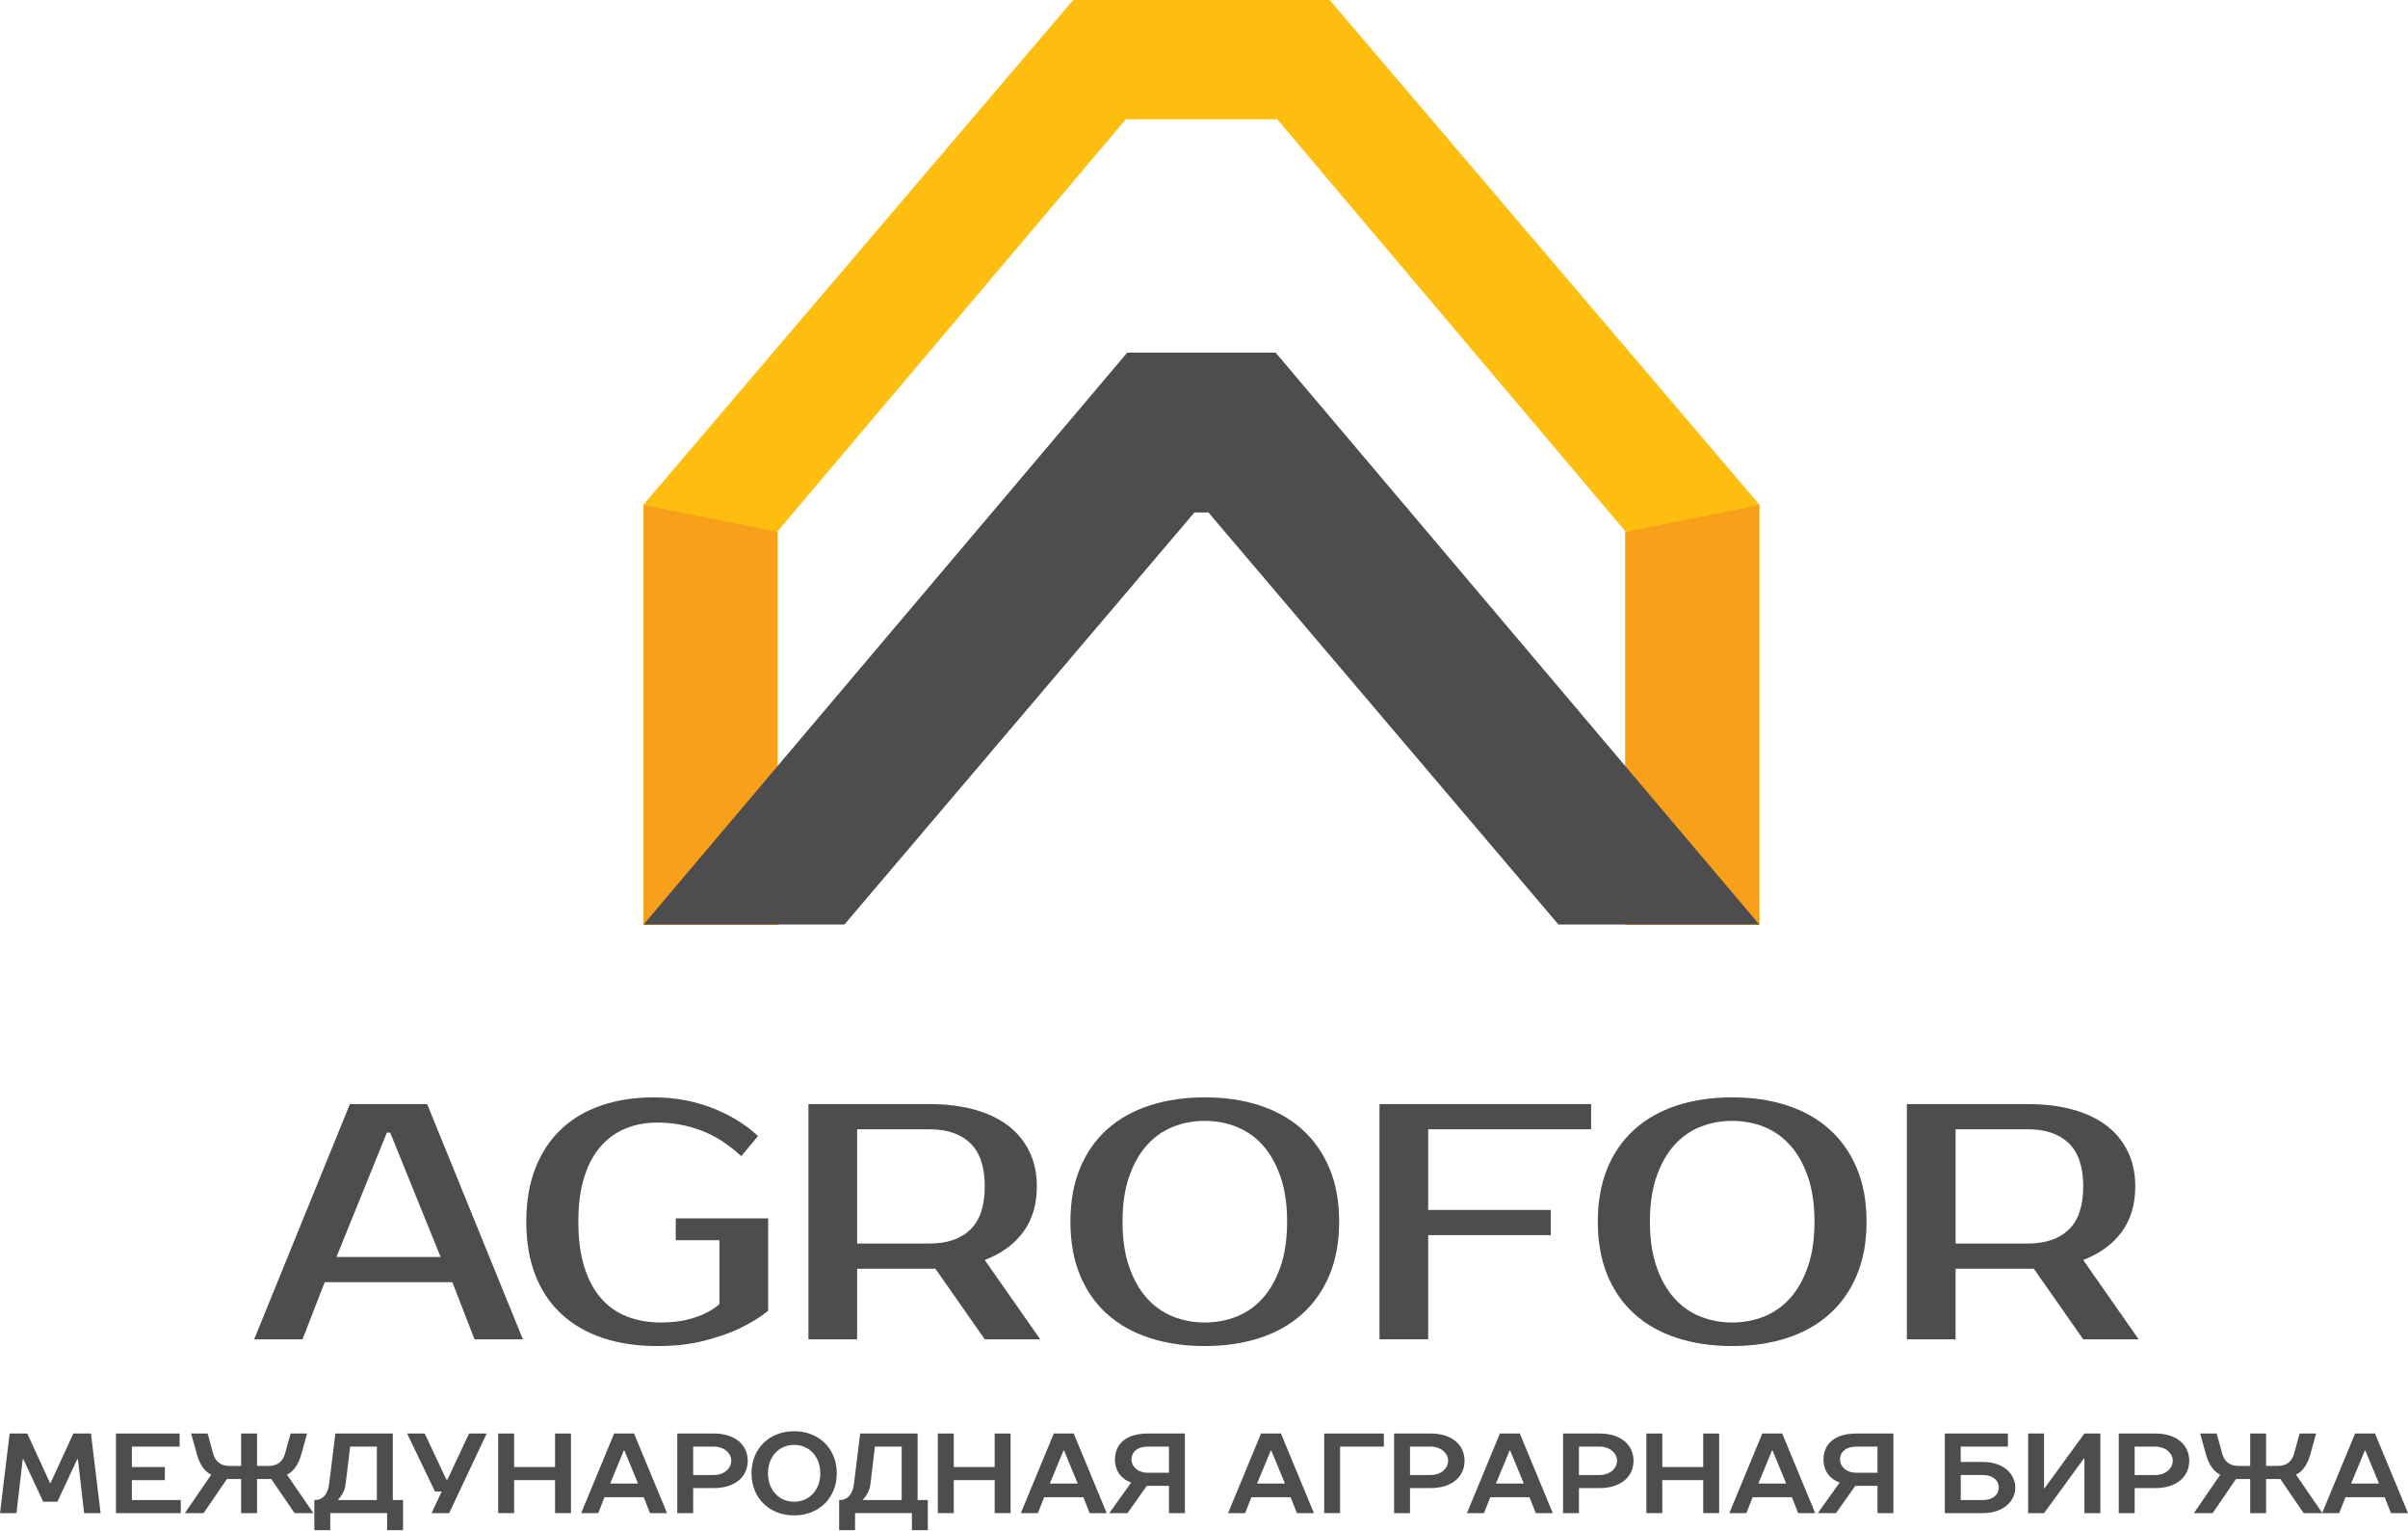
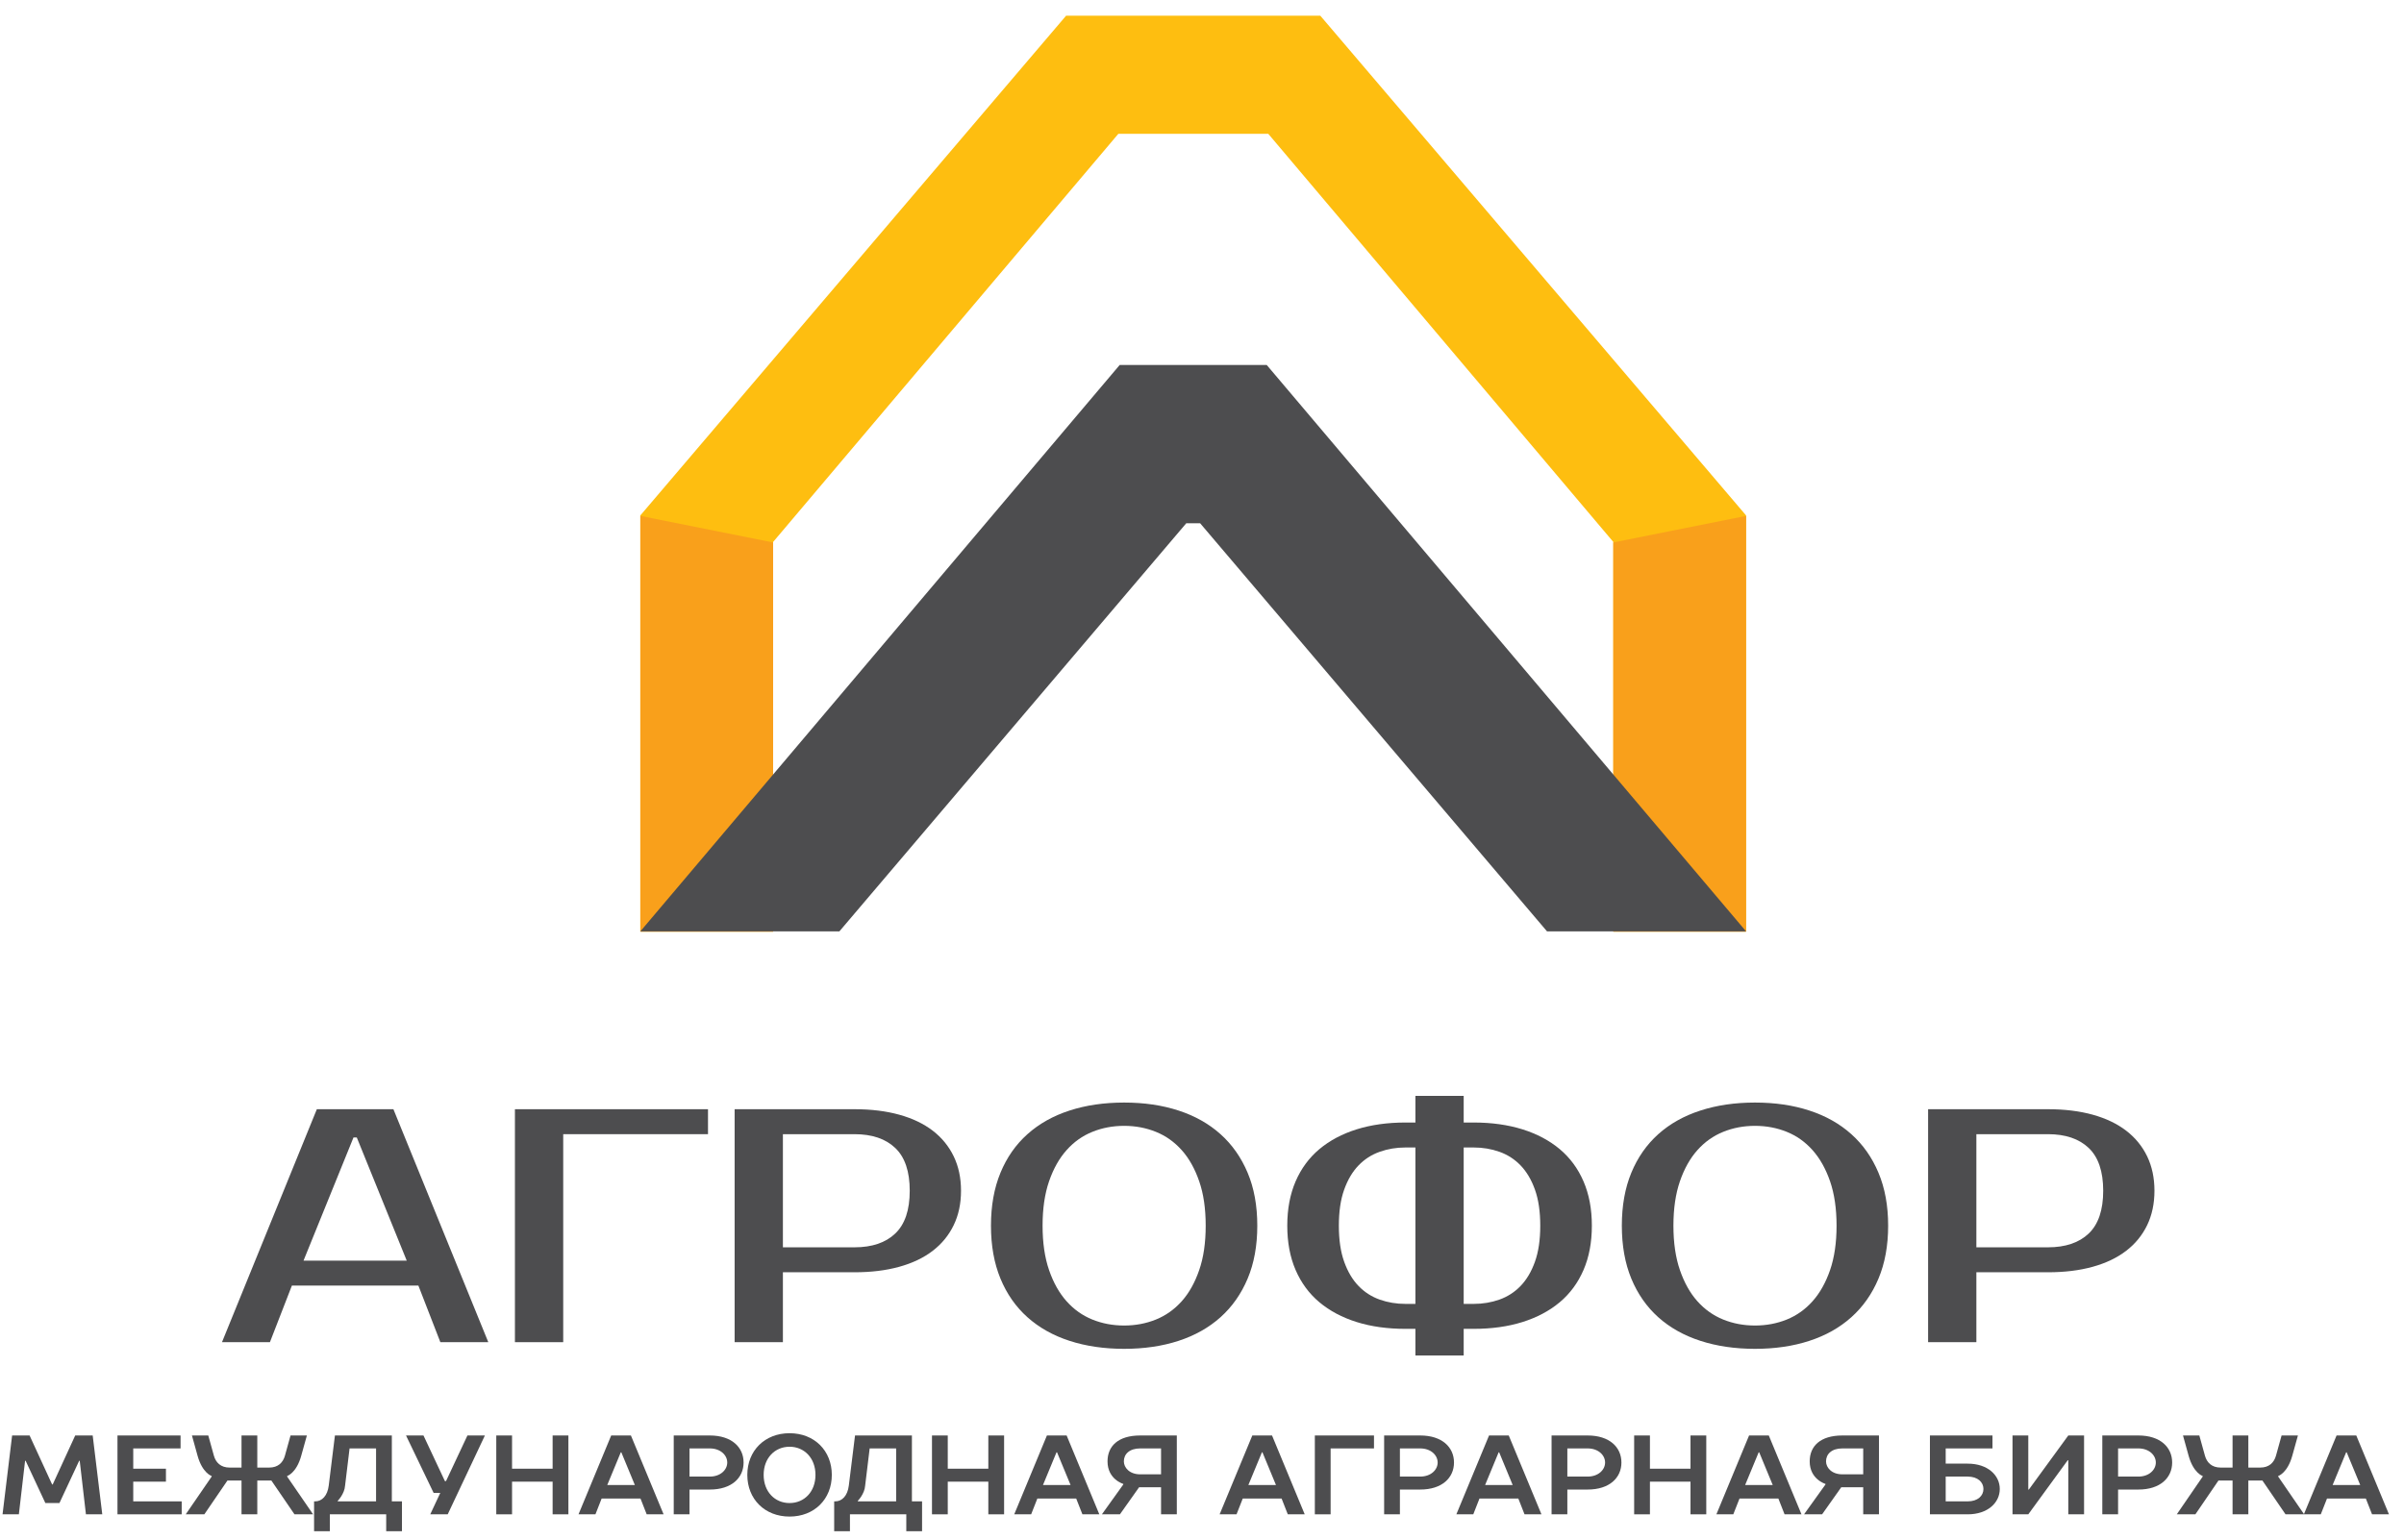
- <svg xmlns="http://www.w3.org/2000/svg" version="1.1" id="Слой_1" x="0px" y="0px" viewBox="0 0 151.881 96.483" enable-background="new 0 0 151.881 96.483" xml:space="preserve">
-   <g>
-     <g>
-       <path fill="#4D4D4F" d="M26.942,69.617l6.039,14.831h-3.052L28.531,80.846h-8.051    l-1.398,3.602H16.031l6.038-14.831H26.942z M21.222,79.257h6.568l-3.178-7.839    h-0.212L21.222,79.257z" />
-       <path fill="#4D4D4F" d="M41.244,69.193c1.285,0,2.5,0.219,3.645,0.657    c1.144,0.438,2.118,1.031,2.924,1.78l-1.06,1.271    c-0.805-0.749-1.649-1.289-2.532-1.621c-0.883-0.332-1.804-0.498-2.765-0.498    c-0.721,0-1.385,0.124-1.991,0.371c-0.607,0.247-1.134,0.625-1.579,1.133    c-0.444,0.509-0.791,1.155-1.038,1.939c-0.247,0.784-0.37,1.72-0.37,2.807    c0,1.116,0.127,2.073,0.381,2.871s0.607,1.455,1.06,1.97    s0.999,0.897,1.642,1.144c0.643,0.248,1.346,0.371,2.108,0.371    c0.636,0,1.183-0.056,1.643-0.169c0.458-0.113,0.844-0.247,1.154-0.402    c0.367-0.169,0.671-0.367,0.911-0.593v-4.025h-2.755v-1.377h5.827v5.827    c-0.523,0.424-1.131,0.798-1.822,1.123c-0.594,0.283-1.324,0.537-2.193,0.763    c-0.868,0.226-1.86,0.339-2.977,0.339c-1.271,0-2.415-0.169-3.433-0.509    c-1.017-0.339-1.886-0.84-2.605-1.504c-0.721-0.664-1.271-1.483-1.652-2.458    c-0.382-0.975-0.572-2.098-0.572-3.369c0-1.271,0.19-2.394,0.572-3.369    c0.381-0.975,0.921-1.794,1.62-2.458c0.699-0.664,1.547-1.165,2.543-1.504    C38.924,69.363,40.029,69.193,41.244,69.193z" />
-       <path fill="#4D4D4F" d="M58.617,69.617c1.06,0,2.01,0.117,2.85,0.35    c0.841,0.233,1.55,0.572,2.13,1.017c0.579,0.445,1.023,0.989,1.335,1.631    c0.31,0.643,0.466,1.374,0.466,2.193c0,1.13-0.283,2.083-0.848,2.86    c-0.565,0.777-1.377,1.37-2.437,1.78l3.496,5h-3.496l-3.114-4.449h-0.382H54.062    v4.449h-3.072V69.617H58.617z M54.062,71.206v7.204h4.555    c1.116,0,1.978-0.293,2.585-0.879s0.911-1.494,0.911-2.723    s-0.304-2.136-0.911-2.723c-0.607-0.586-1.469-0.879-2.585-0.879H54.062z" />
-       <path fill="#4D4D4F" d="M75.991,69.193c1.271,0,2.426,0.169,3.464,0.509    c1.038,0.339,1.929,0.84,2.67,1.504c0.741,0.664,1.317,1.483,1.727,2.458    c0.41,0.975,0.614,2.097,0.614,3.369c0,1.271-0.204,2.394-0.614,3.369    c-0.409,0.975-0.985,1.794-1.727,2.458s-1.632,1.165-2.67,1.504    c-1.038,0.339-2.192,0.509-3.464,0.509s-2.43-0.169-3.475-0.509    c-1.046-0.339-1.938-0.84-2.681-1.504c-0.741-0.664-1.313-1.483-1.716-2.458    s-0.604-2.098-0.604-3.369c0-1.271,0.201-2.394,0.604-3.369    s0.975-1.794,1.716-2.458c0.742-0.664,1.635-1.165,2.681-1.504    C73.562,69.363,74.72,69.193,75.991,69.193z M75.991,70.676    c-0.721,0-1.395,0.127-2.023,0.381c-0.629,0.254-1.176,0.643-1.642,1.165    c-0.467,0.523-0.837,1.183-1.112,1.981c-0.275,0.798-0.413,1.741-0.413,2.829    c0,1.088,0.138,2.031,0.413,2.829s0.646,1.458,1.112,1.981    c0.466,0.522,1.013,0.911,1.642,1.165c0.629,0.254,1.303,0.381,2.023,0.381    s1.395-0.127,2.023-0.381c0.628-0.254,1.176-0.643,1.642-1.165    c0.467-0.522,0.837-1.183,1.112-1.981c0.276-0.798,0.414-1.741,0.414-2.829    c0-1.087-0.138-2.03-0.414-2.829c-0.275-0.798-0.646-1.458-1.112-1.981    c-0.466-0.522-1.014-0.911-1.642-1.165    C77.386,70.803,76.712,70.676,75.991,70.676z" />
-       <path fill="#4D4D4F" d="M90.081,71.206v5.085h7.733v1.589h-7.733v6.568h-3.072V69.617    h13.348v1.589H90.081z" />
-       <path fill="#4D4D4F" d="M109.255,69.193c1.271,0,2.426,0.169,3.464,0.509    c1.038,0.339,1.929,0.84,2.67,1.504c0.741,0.664,1.317,1.483,1.727,2.458    c0.41,0.975,0.614,2.097,0.614,3.369c0,1.271-0.204,2.394-0.614,3.369    c-0.409,0.975-0.985,1.794-1.727,2.458s-1.632,1.165-2.67,1.504    c-1.038,0.339-2.192,0.509-3.464,0.509s-2.43-0.169-3.475-0.509    c-1.046-0.339-1.938-0.84-2.681-1.504c-0.741-0.664-1.313-1.483-1.716-2.458    s-0.604-2.098-0.604-3.369c0-1.271,0.201-2.394,0.604-3.369    s0.975-1.794,1.716-2.458c0.742-0.664,1.635-1.165,2.681-1.504    C106.825,69.363,107.983,69.193,109.255,69.193z M109.255,70.676    c-0.721,0-1.395,0.127-2.023,0.381c-0.629,0.254-1.176,0.643-1.642,1.165    c-0.467,0.523-0.837,1.183-1.112,1.981c-0.275,0.798-0.413,1.741-0.413,2.829    c0,1.088,0.138,2.031,0.413,2.829s0.646,1.458,1.112,1.981    c0.466,0.522,1.013,0.911,1.642,1.165c0.629,0.254,1.303,0.381,2.023,0.381    s1.395-0.127,2.023-0.381c0.628-0.254,1.176-0.643,1.642-1.165    c0.467-0.522,0.837-1.183,1.112-1.981c0.276-0.798,0.414-1.741,0.414-2.829    c0-1.087-0.138-2.03-0.414-2.829c-0.275-0.798-0.646-1.458-1.112-1.981    c-0.466-0.522-1.014-0.911-1.642-1.165    C110.649,70.803,109.976,70.676,109.255,70.676z" />
-       <path fill="#4D4D4F" d="M127.899,69.617c1.06,0,2.01,0.117,2.85,0.35    c0.841,0.233,1.55,0.572,2.13,1.017c0.579,0.445,1.023,0.989,1.335,1.631    c0.31,0.643,0.466,1.374,0.466,2.193c0,1.13-0.283,2.083-0.848,2.86    c-0.565,0.777-1.377,1.37-2.437,1.78l3.496,5h-3.496L128.281,79.999h-0.382    h-4.555v4.449h-3.072V69.617H127.899z M123.345,71.206v7.204h4.555    c1.116,0,1.978-0.293,2.585-0.879s0.911-1.494,0.911-2.723    s-0.304-2.136-0.911-2.723c-0.607-0.586-1.469-0.879-2.585-0.879H123.345z" />
+ <svg xmlns="http://www.w3.org/2000/svg" width="153px" height="98px" viewBox="0 0 153 98" version="1.1">
+   <defs />
+   <g id="Page-1" stroke="none" stroke-width="1" fill="none" fill-rule="evenodd">
+     <g id="logo_ru">
+       <g id="Group">
+         <g transform="translate(14, 69)" id="Shape" fill="#4D4D4F">
+           <path d="M11.038,1.617 L17.077,16.448 L14.026,16.448 L12.628,12.846 L4.577,12.846 L3.179,16.448 L0.128,16.448 L6.165,1.617 L11.038,1.617 L11.038,1.617 Z M5.317,11.257 L11.886,11.257 L8.708,3.417 L8.497,3.417 L5.317,11.257 L5.317,11.257 Z" />
+           <path d="M21.845,3.206 L21.845,16.448 L18.772,16.448 L18.772,1.617 L31.06,1.617 L31.06,3.206 L21.845,3.206 L21.845,3.206 Z" />
+           <path d="M40.382,1.617 C41.442,1.617 42.392,1.733 43.231,1.966 C44.073,2.199 44.782,2.538 45.362,2.983 C45.94,3.428 46.386,3.972 46.696,4.615 C47.007,5.258 47.163,5.989 47.163,6.808 C47.163,7.627 47.007,8.358 46.696,9 C46.386,9.644 45.94,10.187 45.362,10.632 C44.782,11.077 44.073,11.416 43.231,11.649 C42.392,11.882 41.442,11.998 40.382,11.998 L35.827,11.998 L35.827,16.448 L32.755,16.448 L32.755,1.617 L40.382,1.617 L40.382,1.617 Z M35.827,3.206 L35.827,10.409 L40.382,10.409 C41.499,10.409 42.364,10.116 42.978,9.53 C43.593,8.944 43.899,8.037 43.899,6.808 C43.899,5.579 43.593,4.671 42.978,4.085 C42.364,3.499 41.499,3.206 40.382,3.206 L35.827,3.206 L35.827,3.206 Z" />
+           <path d="M57.544,1.193 C58.815,1.193 59.97,1.362 61.009,1.702 C62.046,2.04 62.937,2.542 63.679,3.206 C64.419,3.87 64.995,4.689 65.405,5.664 C65.815,6.638 66.019,7.761 66.019,9.032 C66.019,10.303 65.815,11.426 65.405,12.401 C64.995,13.375 64.419,14.195 63.679,14.859 C62.937,15.523 62.046,16.024 61.009,16.363 C59.97,16.702 58.815,16.872 57.544,16.872 C56.272,16.872 55.114,16.702 54.069,16.363 C53.024,16.024 52.132,15.523 51.39,14.859 C50.647,14.195 50.075,13.375 49.673,12.401 C49.271,11.426 49.069,10.303 49.069,9.032 C49.069,7.761 49.271,6.638 49.673,5.664 C50.075,4.689 50.647,3.87 51.39,3.206 C52.132,2.542 53.024,2.04 54.069,1.702 C55.114,1.362 56.272,1.193 57.544,1.193 L57.544,1.193 Z M57.544,2.676 C56.823,2.676 56.149,2.803 55.521,3.058 C54.892,3.311 54.345,3.7 53.88,4.223 C53.413,4.746 53.042,5.406 52.767,6.204 C52.491,7.002 52.354,7.945 52.354,9.032 C52.354,10.12 52.491,11.063 52.767,11.861 C53.042,12.659 53.413,13.319 53.88,13.842 C54.345,14.364 54.892,14.753 55.521,15.007 C56.149,15.261 56.823,15.388 57.544,15.388 C58.265,15.388 58.938,15.261 59.567,15.007 C60.196,14.753 60.743,14.364 61.21,13.842 C61.677,13.319 62.046,12.659 62.321,11.861 C62.599,11.063 62.735,10.12 62.735,9.032 C62.735,7.945 62.599,7.002 62.321,6.204 C62.046,5.406 61.677,4.746 61.21,4.223 C60.743,3.7 60.196,3.311 59.567,3.058 C58.938,2.803 58.265,2.676 57.544,2.676 L57.544,2.676 Z" />
+           <path d="M79.155,17.295 L76.083,17.295 L76.083,15.6 L75.448,15.6 C74.304,15.6 73.269,15.456 72.343,15.166 C71.419,14.876 70.628,14.456 69.97,13.905 C69.313,13.354 68.81,12.669 68.456,11.85 C68.103,11.031 67.927,10.092 67.927,9.032 C67.927,7.973 68.103,7.034 68.456,6.214 C68.81,5.395 69.313,4.71 69.97,4.159 C70.628,3.608 71.419,3.188 72.343,2.898 C73.269,2.609 74.304,2.464 75.448,2.464 L76.083,2.464 L76.083,0.769 L79.155,0.769 L79.155,2.464 L79.79,2.464 C80.935,2.464 81.97,2.609 82.896,2.898 C83.819,3.188 84.61,3.608 85.269,4.159 C85.925,4.71 86.429,5.395 86.782,6.214 C87.136,7.034 87.312,7.973 87.312,9.032 C87.312,10.092 87.136,11.031 86.782,11.85 C86.429,12.669 85.925,13.354 85.269,13.905 C84.61,14.456 83.819,14.876 82.896,15.166 C81.97,15.456 80.935,15.6 79.79,15.6 L79.155,15.6 L79.155,17.295 L79.155,17.295 Z M76.083,4.053 L75.448,4.053 C74.868,4.053 74.321,4.145 73.806,4.329 C73.29,4.512 72.841,4.802 72.46,5.197 C72.079,5.593 71.774,6.105 71.55,6.733 C71.323,7.362 71.21,8.128 71.21,9.032 C71.21,9.936 71.323,10.703 71.55,11.331 C71.774,11.959 72.079,12.472 72.46,12.867 C72.841,13.263 73.29,13.552 73.806,13.736 C74.321,13.919 74.868,14.011 75.448,14.011 L76.083,14.011 L76.083,4.053 L76.083,4.053 Z M79.155,14.011 L79.79,14.011 C80.37,14.011 80.917,13.919 81.433,13.736 C81.948,13.552 82.397,13.263 82.778,12.867 C83.159,12.472 83.464,11.959 83.688,11.331 C83.915,10.703 84.028,9.936 84.028,9.032 C84.028,8.128 83.915,7.362 83.688,6.733 C83.464,6.105 83.159,5.593 82.778,5.197 C82.397,4.802 81.948,4.512 81.433,4.329 C80.917,4.145 80.37,4.053 79.79,4.053 L79.155,4.053 L79.155,14.011 L79.155,14.011 Z" />
+           <path d="M97.694,1.193 C98.966,1.193 100.12,1.362 101.157,1.702 C102.196,2.04 103.087,2.542 103.827,3.206 C104.569,3.87 105.146,4.689 105.554,5.664 C105.964,6.638 106.169,7.761 106.169,9.032 C106.169,10.303 105.964,11.426 105.554,12.401 C105.146,13.375 104.569,14.195 103.827,14.859 C103.087,15.523 102.196,16.024 101.157,16.363 C100.12,16.702 98.966,16.872 97.694,16.872 C96.423,16.872 95.265,16.702 94.22,16.363 C93.173,16.024 92.28,15.523 91.538,14.859 C90.798,14.195 90.226,13.375 89.823,12.401 C89.421,11.426 89.22,10.303 89.22,9.032 C89.22,7.761 89.421,6.638 89.823,5.664 C90.226,4.689 90.798,3.87 91.538,3.206 C92.28,2.542 93.173,2.04 94.22,1.702 C95.265,1.362 96.423,1.193 97.694,1.193 L97.694,1.193 Z M97.694,2.676 C96.974,2.676 96.3,2.803 95.671,3.058 C95.042,3.311 94.495,3.7 94.028,4.223 C93.562,4.746 93.192,5.406 92.917,6.204 C92.642,7.002 92.503,7.945 92.503,9.032 C92.503,10.12 92.642,11.063 92.917,11.861 C93.192,12.659 93.562,13.319 94.028,13.842 C94.495,14.364 95.042,14.753 95.671,15.007 C96.3,15.261 96.974,15.388 97.694,15.388 C98.415,15.388 99.089,15.261 99.718,15.007 C100.345,14.753 100.894,14.364 101.358,13.842 C101.825,13.319 102.196,12.659 102.472,11.861 C102.747,11.063 102.886,10.12 102.886,9.032 C102.886,7.945 102.747,7.002 102.472,6.204 C102.196,5.406 101.825,4.746 101.358,4.223 C100.894,3.7 100.345,3.311 99.718,3.058 C99.089,2.803 98.415,2.676 97.694,2.676 L97.694,2.676 Z" />
+           <path d="M116.339,1.617 C117.397,1.617 118.349,1.733 119.188,1.966 C120.028,2.199 120.737,2.538 121.317,2.983 C121.897,3.428 122.341,3.972 122.653,4.615 C122.962,5.258 123.118,5.989 123.118,6.808 C123.118,7.627 122.962,8.358 122.653,9 C122.341,9.644 121.897,10.187 121.317,10.632 C120.737,11.077 120.028,11.416 119.188,11.649 C118.349,11.882 117.397,11.998 116.339,11.998 L111.784,11.998 L111.784,16.448 L108.712,16.448 L108.712,1.617 L116.339,1.617 L116.339,1.617 Z M111.784,3.206 L111.784,10.409 L116.339,10.409 C117.454,10.409 118.319,10.116 118.935,9.53 C119.548,8.944 119.856,8.037 119.856,6.808 C119.856,5.579 119.548,4.671 118.935,4.085 C118.319,3.499 117.454,3.206 116.339,3.206 L111.784,3.206 L111.784,3.206 Z" />
+         </g>
+         <path d="M84.03,1 L67.85,1 L40.754,32.813 L40.754,59.294 L49.204,59.294 L49.204,34.504 L71.174,8.521 L80.72,8.521 L102.678,34.504 L102.678,59.294 L111.126,59.294 L111.126,32.813 L84.03,1 Z" id="Shape" fill="#FEBE10" />
+         <g transform="translate(0, 91)" id="Shape" fill="#4D4D4F">
+           <path d="M2.887,4.69 L1.632,2.001 L1.596,2.001 L1.201,5.408 L0.162,5.408 L0.771,0.388 L1.883,0.388 L3.317,3.507 L3.354,3.507 L4.787,0.388 L5.899,0.388 L6.509,5.408 L5.469,5.408 L5.074,2.001 L5.038,2.001 L3.783,4.69 L2.887,4.69 L2.887,4.69 Z" />
+           <path d="M7.477,0.388 L11.492,0.388 L11.492,1.212 L8.48,1.212 L8.48,2.503 L10.561,2.503 L10.561,3.328 L8.48,3.328 L8.48,4.583 L11.564,4.583 L11.564,5.408 L7.477,5.408 L7.477,0.388 L7.477,0.388 Z" />
+           <path d="M13.614,1.678 C13.736,2.109 14.045,2.432 14.618,2.432 L15.371,2.432 L15.371,0.388 L16.375,0.388 L16.375,2.432 L17.128,2.432 C17.702,2.432 18.011,2.109 18.133,1.678 L18.491,0.388 L19.531,0.388 L19.172,1.678 C18.864,2.79 18.275,2.969 18.275,2.969 L18.275,3.005 L19.926,5.408 L18.742,5.408 L17.271,3.256 L16.375,3.256 L16.375,5.408 L15.371,5.408 L15.371,3.256 L14.475,3.256 L13.005,5.408 L11.821,5.408 L13.471,3.005 L13.471,2.969 C13.471,2.969 12.883,2.79 12.574,1.678 L12.216,0.388 L13.256,0.388 L13.614,1.678 L13.614,1.678 Z" />
+           <path d="M24.938,0.388 L24.938,4.583 L25.583,4.583 L25.583,6.483 L24.579,6.483 L24.579,5.408 L20.993,5.408 L20.993,6.483 L19.989,6.483 L19.989,4.583 L20.061,4.583 C20.491,4.583 20.843,4.225 20.922,3.579 L21.316,0.388 L24.938,0.388 L24.938,0.388 Z M21.495,4.547 L21.495,4.583 L23.934,4.583 L23.934,1.212 L22.248,1.212 L21.962,3.579 C21.926,4.117 21.495,4.547 21.495,4.547 L21.495,4.547 Z" />
+           <path d="M28.021,4.045 L27.598,4.045 L25.841,0.388 L26.952,0.388 L28.315,3.292 L28.387,3.292 L29.749,0.388 L30.861,0.388 L28.494,5.408 L27.383,5.408 L28.021,4.045 L28.021,4.045 Z" />
+           <path d="M36.175,0.388 L36.175,5.408 L35.171,5.408 L35.171,3.328 L32.589,3.328 L32.589,5.408 L31.585,5.408 L31.585,0.388 L32.589,0.388 L32.589,2.503 L35.171,2.503 L35.171,0.388 L36.175,0.388 L36.175,0.388 Z" />
+           <path d="M42.234,5.408 L41.158,5.408 L40.764,4.404 L38.29,4.404 L37.896,5.408 L36.819,5.408 L38.899,0.388 L40.154,0.388 L42.234,5.408 L42.234,5.408 Z M38.648,3.543 L40.405,3.543 L39.545,1.463 L39.509,1.463 L38.648,3.543 L38.648,3.543 Z" />
+           <path d="M45.174,0.388 C46.572,0.388 47.325,1.141 47.325,2.109 C47.325,3.077 46.572,3.83 45.174,3.83 L43.883,3.83 L43.883,5.408 L42.879,5.408 L42.879,0.388 L45.174,0.388 L45.174,0.388 Z M43.883,1.212 L43.883,3.005 L45.174,3.005 C45.855,3.005 46.285,2.575 46.285,2.109 C46.285,1.643 45.855,1.212 45.174,1.212 L43.883,1.212 L43.883,1.212 Z" />
+           <path d="M50.251,0.244 C51.829,0.244 52.94,1.356 52.94,2.897 C52.94,4.439 51.829,5.551 50.251,5.551 C48.673,5.551 47.562,4.439 47.562,2.897 C47.562,1.356 48.673,0.244 50.251,0.244 L50.251,0.244 Z M50.251,1.105 C49.318,1.105 48.602,1.822 48.602,2.897 C48.602,3.973 49.318,4.69 50.251,4.69 C51.184,4.69 51.9,3.973 51.9,2.897 C51.9,1.822 51.184,1.105 50.251,1.105 L50.251,1.105 Z" />
+           <path d="M58.038,0.388 L58.038,4.583 L58.684,4.583 L58.684,6.483 L57.68,6.483 L57.68,5.408 L54.094,5.408 L54.094,6.483 L53.09,6.483 L53.09,4.583 L53.161,4.583 C53.592,4.583 53.943,4.225 54.022,3.579 L54.417,0.388 L58.038,0.388 L58.038,0.388 Z M54.596,4.547 L54.596,4.583 L57.034,4.583 L57.034,1.212 L55.349,1.212 L55.062,3.579 C55.026,4.117 54.596,4.547 54.596,4.547 L54.596,4.547 Z" />
+           <path d="M63.905,0.388 L63.905,5.408 L62.901,5.408 L62.901,3.328 L60.319,3.328 L60.319,5.408 L59.315,5.408 L59.315,0.388 L60.319,0.388 L60.319,2.503 L62.901,2.503 L62.901,0.388 L63.905,0.388 L63.905,0.388 Z" />
+           <path d="M69.965,5.408 L68.889,5.408 L68.494,4.404 L66.021,4.404 L65.626,5.408 L64.55,5.408 L66.63,0.388 L67.885,0.388 L69.965,5.408 L69.965,5.408 Z M66.379,3.543 L68.136,3.543 L67.275,1.463 L67.239,1.463 L66.379,3.543 L66.379,3.543 Z" />
+           <path d="M74.897,0.388 L74.897,5.408 L73.894,5.408 L73.894,3.686 L72.495,3.686 L71.276,5.408 L70.129,5.408 L71.491,3.507 L71.491,3.471 C71.491,3.471 70.487,3.185 70.487,2.037 C70.487,1.069 71.161,0.388 72.567,0.388 L74.897,0.388 L74.897,0.388 Z M72.567,2.862 L73.894,2.862 L73.894,1.212 L72.567,1.212 C71.886,1.212 71.527,1.571 71.527,2.037 C71.527,2.432 71.886,2.862 72.567,2.862 L72.567,2.862 Z" />
+           <path d="M83.037,5.408 L81.961,5.408 L81.566,4.404 L79.093,4.404 L78.698,5.408 L77.622,5.408 L79.702,0.388 L80.957,0.388 L83.037,5.408 L83.037,5.408 Z M79.451,3.543 L81.208,3.543 L80.348,1.463 L80.312,1.463 L79.451,3.543 L79.451,3.543 Z" />
+           <path d="M83.682,0.388 L87.446,0.388 L87.446,1.212 L84.686,1.212 L84.686,5.408 L83.682,5.408 L83.682,0.388 L83.682,0.388 Z" />
+           <path d="M90.387,0.388 C91.785,0.388 92.538,1.141 92.538,2.109 C92.538,3.077 91.785,3.83 90.387,3.83 L89.096,3.83 L89.096,5.408 L88.092,5.408 L88.092,0.388 L90.387,0.388 L90.387,0.388 Z M89.096,1.212 L89.096,3.005 L90.387,3.005 C91.068,3.005 91.498,2.575 91.498,2.109 C91.498,1.643 91.068,1.212 90.387,1.212 L89.096,1.212 L89.096,1.212 Z" />
+           <path d="M98.104,5.408 L97.027,5.408 L96.633,4.404 L94.159,4.404 L93.765,5.408 L92.688,5.408 L94.769,0.388 L96.023,0.388 L98.104,5.408 L98.104,5.408 Z M94.518,3.543 L96.274,3.543 L95.414,1.463 L95.378,1.463 L94.518,3.543 L94.518,3.543 Z" />
+           <path d="M101.043,0.388 C102.441,0.388 103.194,1.141 103.194,2.109 C103.194,3.077 102.441,3.83 101.043,3.83 L99.752,3.83 L99.752,5.408 L98.748,5.408 L98.748,0.388 L101.043,0.388 L101.043,0.388 Z M99.752,1.212 L99.752,3.005 L101.043,3.005 C101.725,3.005 102.154,2.575 102.154,2.109 C102.154,1.643 101.725,1.212 101.043,1.212 L99.752,1.212 L99.752,1.212 Z" />
+           <path d="M108.594,0.388 L108.594,5.408 L107.59,5.408 L107.59,3.328 L105.008,3.328 L105.008,5.408 L104.004,5.408 L104.004,0.388 L105.008,0.388 L105.008,2.503 L107.59,2.503 L107.59,0.388 L108.594,0.388 L108.594,0.388 Z" />
+           <path d="M114.653,5.408 L113.577,5.408 L113.183,4.404 L110.709,4.404 L110.314,5.408 L109.238,5.408 L111.318,0.388 L112.573,0.388 L114.653,5.408 L114.653,5.408 Z M111.067,3.543 L112.824,3.543 L111.964,1.463 L111.928,1.463 L111.067,3.543 L111.067,3.543 Z" />
+           <path d="M119.586,0.388 L119.586,5.408 L118.582,5.408 L118.582,3.686 L117.184,3.686 L115.965,5.408 L114.817,5.408 L116.18,3.507 L116.18,3.471 C116.18,3.471 115.176,3.185 115.176,2.037 C115.176,1.069 115.85,0.388 117.256,0.388 L119.586,0.388 L119.586,0.388 Z M117.256,2.862 L118.582,2.862 L118.582,1.212 L117.256,1.212 C116.574,1.212 116.216,1.571 116.216,2.037 C116.216,2.432 116.574,2.862 117.256,2.862 L117.256,2.862 Z" />
+           <path d="M125.23,5.408 L122.828,5.408 L122.828,0.388 L126.809,0.388 L126.809,1.212 L123.832,1.212 L123.832,2.181 L125.23,2.181 C126.521,2.181 127.274,2.934 127.274,3.794 C127.274,4.655 126.521,5.408 125.23,5.408 L125.23,5.408 Z M125.23,4.583 C125.876,4.583 126.234,4.225 126.234,3.794 C126.234,3.364 125.876,3.005 125.23,3.005 L123.832,3.005 L123.832,4.583 L125.23,4.583 L125.23,4.583 Z" />
+           <path d="M128.084,5.408 L128.084,0.388 L129.088,0.388 L129.088,3.83 L129.124,3.83 L131.634,0.388 L132.638,0.388 L132.638,5.408 L131.634,5.408 L131.634,1.965 L131.598,1.965 L129.088,5.408 L128.084,5.408 L128.084,5.408 Z" />
+           <path d="M136.094,0.388 C137.492,0.388 138.245,1.141 138.245,2.109 C138.245,3.077 137.492,3.83 136.094,3.83 L134.803,3.83 L134.803,5.408 L133.799,5.408 L133.799,0.388 L136.094,0.388 L136.094,0.388 Z M134.803,1.212 L134.803,3.005 L136.094,3.005 C136.775,3.005 137.205,2.575 137.205,2.109 C137.205,1.643 136.775,1.212 136.094,1.212 L134.803,1.212 L134.803,1.212 Z" />
+           <path d="M140.332,1.678 C140.454,2.109 140.763,2.432 141.336,2.432 L142.089,2.432 L142.089,0.388 L143.093,0.388 L143.093,2.432 L143.846,2.432 C144.42,2.432 144.729,2.109 144.851,1.678 L145.209,0.388 L146.249,0.388 L145.89,1.678 C145.582,2.79 144.993,2.969 144.993,2.969 L144.993,3.005 L146.644,5.408 L145.46,5.408 L143.989,3.256 L143.093,3.256 L143.093,5.408 L142.089,5.408 L142.089,3.256 L141.192,3.256 L139.723,5.408 L138.539,5.408 L140.188,3.005 L140.188,2.969 C140.188,2.969 139.601,2.79 139.292,1.678 L138.934,0.388 L139.974,0.388 L140.332,1.678 L140.332,1.678 Z" />
+           <path d="M152.043,5.408 L150.967,5.408 L150.572,4.404 L148.099,4.404 L147.704,5.408 L146.628,5.408 L148.708,0.388 L149.963,0.388 L152.043,5.408 L152.043,5.408 Z M148.457,3.543 L150.214,3.543 L149.354,1.463 L149.317,1.463 L148.457,3.543 L148.457,3.543 Z" />
+         </g>
+         <path d="M40.754,59.324 L49.204,59.324 L49.204,34.534 L40.754,32.843 L40.754,59.324 Z" id="Shape" fill="#F9A01B" />
+         <path d="M111.126,59.324 L102.676,59.324 L102.676,34.534 L111.126,32.843 L111.126,59.324 Z" id="Shape" fill="#F9A01B" />
+         <path d="M71.262,23.235 L40.755,59.294 L53.422,59.294 L75.499,33.312 L76.381,33.312 L98.458,59.294 L111.126,59.294 L80.619,23.235 L71.262,23.235 Z" id="Shape" fill="#4D4D4F" />
+       </g>
    </g>
-     <polygon fill="#FEBE10" points="83.869,-0 67.688,-0 40.593,31.813 40.593,58.294    49.043,58.294 49.043,33.503 71.012,7.521 80.559,7.521 102.516,33.503    102.516,58.294 110.964,58.294 110.964,31.813  " />
-     <g>
-       <path fill="#4D4D4F" d="M2.725,94.691l-1.255-2.689H1.434l-0.395,3.407H0l0.609-5.02    h1.111l1.435,3.12h0.036L4.625,90.388h1.112l0.609,5.02H5.307l-0.395-3.407    H4.876l-1.255,2.689H2.725z" />
-       <path fill="#4D4D4F" d="M7.314,90.388h4.016v0.825H8.318v1.291h2.08v0.825H8.318v1.255    h3.084v0.825H7.314V90.388z" />
-       <path fill="#4D4D4F" d="M13.452,91.678c0.122,0.431,0.431,0.753,1.004,0.753h0.753v-2.044    h1.004v2.044h0.753c0.574,0,0.883-0.323,1.005-0.753l0.358-1.291h1.04    l-0.359,1.291c-0.308,1.112-0.896,1.291-0.896,1.291V93.006l1.65,2.402h-1.184    l-1.471-2.151h-0.896v2.151h-1.004v-2.151H14.312l-1.47,2.151h-1.184L13.309,93.006    v-0.036c0,0-0.588-0.179-0.896-1.291l-0.358-1.291H13.094L13.452,91.678z" />
-       <path fill="#4D4D4F" d="M24.775,90.388v4.195h0.646v1.9h-1.004v-1.076h-3.586v1.076    h-1.004v-1.9h0.071c0.431,0,0.782-0.358,0.861-1.004l0.395-3.191H24.775z     M21.333,94.548v0.036h2.438v-3.371h-1.686l-0.286,2.367    C21.764,94.117,21.333,94.548,21.333,94.548z" />
-       <path fill="#4D4D4F" d="M27.859,94.045h-0.424l-1.757-3.657h1.111l1.363,2.904h0.071    l1.362-2.904h1.112l-2.367,5.02h-1.111L27.859,94.045z" />
-       <path fill="#4D4D4F" d="M36.013,90.388v5.02h-1.004v-2.08h-2.582v2.08h-1.004v-5.02    h1.004v2.116h2.582v-2.116H36.013z" />
-       <path fill="#4D4D4F" d="M42.072,95.408h-1.076l-0.395-1.004h-2.474l-0.395,1.004h-1.076    l2.08-5.02h1.255L42.072,95.408z M38.486,93.543h1.757l-0.86-2.08h-0.036    L38.486,93.543z" />
-       <path fill="#4D4D4F" d="M45.012,90.388c1.398,0,2.151,0.753,2.151,1.721    s-0.753,1.721-2.151,1.721h-1.291v1.578h-1.004v-5.02H45.012z M43.721,91.213    V93.006h1.291c0.682,0,1.111-0.431,1.111-0.896c0-0.466-0.43-0.896-1.111-0.896    H43.721z" />
-       <path fill="#4D4D4F" d="M50.089,90.244c1.578,0,2.689,1.112,2.689,2.653    c0,1.542-1.111,2.654-2.689,2.654s-2.689-1.112-2.689-2.654    C47.399,91.356,48.511,90.244,50.089,90.244z M50.089,91.105    c-0.933,0-1.649,0.717-1.649,1.792s0.717,1.793,1.649,1.793    s1.649-0.717,1.649-1.793S51.021,91.105,50.089,91.105z" />
-       <path fill="#4D4D4F" d="M57.876,90.388v4.195h0.646v1.9h-1.004v-1.076h-3.586v1.076    h-1.004v-1.9h0.071c0.431,0,0.782-0.358,0.861-1.004l0.395-3.191H57.876z     M54.434,94.548v0.036h2.438v-3.371h-1.686l-0.286,2.367    C54.864,94.117,54.434,94.548,54.434,94.548z" />
-       <path fill="#4D4D4F" d="M63.743,90.388v5.02h-1.004v-2.08h-2.582v2.08h-1.004v-5.02    h1.004v2.116h2.582v-2.116H63.743z" />
-       <path fill="#4D4D4F" d="M69.803,95.408h-1.076l-0.395-1.004h-2.474l-0.395,1.004h-1.076    l2.08-5.02h1.255L69.803,95.408z M66.217,93.543h1.757l-0.86-2.08h-0.036    L66.217,93.543z" />
-       <path fill="#4D4D4F" d="M74.735,90.388v5.02h-1.004v-1.721h-1.398l-1.219,1.721h-1.147    l1.362-1.9v-0.036c0,0-1.004-0.287-1.004-1.434    c0-0.968,0.674-1.649,2.08-1.649H74.735z M72.405,92.862h1.326v-1.649h-1.326    c-0.682,0-1.04,0.358-1.04,0.825C71.365,92.432,71.724,92.862,72.405,92.862z" />
-       <path fill="#4D4D4F" d="M82.875,95.408h-1.076l-0.395-1.004h-2.474l-0.395,1.004h-1.076    l2.08-5.02h1.255L82.875,95.408z M79.289,93.543h1.757l-0.86-2.08h-0.036    L79.289,93.543z" />
-       <path fill="#4D4D4F" d="M83.52,90.388h3.765v0.825h-2.761v4.195h-1.004V90.388z" />
-       <path fill="#4D4D4F" d="M90.225,90.388c1.398,0,2.151,0.753,2.151,1.721    s-0.753,1.721-2.151,1.721h-1.291v1.578h-1.004v-5.02H90.225z M88.934,91.213    V93.006h1.291c0.682,0,1.111-0.431,1.111-0.896c0-0.466-0.43-0.896-1.111-0.896    H88.934z" />
-       <path fill="#4D4D4F" d="M97.941,95.408h-1.076l-0.395-1.004h-2.474l-0.395,1.004h-1.076    l2.08-5.02h1.255L97.941,95.408z M94.355,93.543h1.757l-0.86-2.08h-0.036    L94.355,93.543z" />
-       <path fill="#4D4D4F" d="M100.881,90.388c1.398,0,2.151,0.753,2.151,1.721    s-0.753,1.721-2.151,1.721h-1.291v1.578h-1.004v-5.02H100.881z M99.59,91.213    V93.006h1.291c0.682,0,1.111-0.431,1.111-0.896c0-0.466-0.43-0.896-1.111-0.896    H99.59z" />
-       <path fill="#4D4D4F" d="M108.432,90.388v5.02h-1.004v-2.08h-2.582v2.08h-1.004v-5.02    h1.004v2.116h2.582v-2.116H108.432z" />
-       <path fill="#4D4D4F" d="M114.491,95.408h-1.076l-0.395-1.004h-2.474l-0.395,1.004h-1.076    l2.08-5.02h1.255L114.491,95.408z M110.905,93.543h1.757l-0.86-2.08h-0.036    L110.905,93.543z" />
-       <path fill="#4D4D4F" d="M119.424,90.388v5.02h-1.004v-1.721h-1.398l-1.219,1.721h-1.147    l1.362-1.9v-0.036c0,0-1.004-0.287-1.004-1.434    c0-0.968,0.674-1.649,2.08-1.649H119.424z M117.094,92.862h1.326v-1.649H117.094    c-0.682,0-1.04,0.358-1.04,0.825C116.054,92.432,116.412,92.862,117.094,92.862z" />
-       <path fill="#4D4D4F" d="M125.068,95.408h-2.402v-5.02h3.98v0.825h-2.977v0.968h1.398    c1.291,0,2.044,0.753,2.044,1.613C127.112,94.655,126.359,95.408,125.068,95.408z     M125.068,94.583c0.646,0,1.004-0.358,1.004-0.789    c0-0.43-0.358-0.789-1.004-0.789h-1.398v1.578H125.068z" />
-       <path fill="#4D4D4F" d="M127.922,95.408v-5.02h1.004v3.442h0.036l2.51-3.442h1.004    v5.02h-1.004v-3.442h-0.036l-2.51,3.442H127.922z" />
-       <path fill="#4D4D4F" d="M135.932,90.388c1.398,0,2.151,0.753,2.151,1.721    s-0.753,1.721-2.151,1.721h-1.291v1.578h-1.004v-5.02H135.932z M134.641,91.213    V93.006h1.291c0.682,0,1.111-0.431,1.111-0.896c0-0.466-0.43-0.896-1.111-0.896    H134.641z" />
-       <path fill="#4D4D4F" d="M140.17,91.678c0.122,0.431,0.431,0.753,1.004,0.753h0.753v-2.044    h1.004v2.044h0.753c0.574,0,0.883-0.323,1.005-0.753l0.358-1.291h1.04    l-0.359,1.291c-0.308,1.112-0.896,1.291-0.896,1.291V93.006l1.65,2.402h-1.184    l-1.471-2.151h-0.896v2.151h-1.004v-2.151h-0.896l-1.47,2.151h-1.184    l1.649-2.402v-0.036c0,0-0.588-0.179-0.896-1.291l-0.358-1.291h1.04    L140.17,91.678z" />
-       <path fill="#4D4D4F" d="M151.881,95.408h-1.076l-0.395-1.004h-2.474l-0.395,1.004h-1.076    l2.08-5.02h1.255L151.881,95.408z M148.295,93.543h1.757l-0.86-2.08h-0.036    L148.295,93.543z" />
-     </g>
-     <polygon fill="#F9A01B" points="40.593,58.324 49.043,58.324 49.043,33.534 40.593,31.843  " />
-     <polygon fill="#F9A01B" points="110.964,58.324 102.514,58.324 102.514,33.534 110.964,31.843     " />
-     <polygon fill="#4D4D4F" points="71.1,22.234 40.593,58.294 53.261,58.294 75.338,32.311    76.219,32.311 98.296,58.294 110.964,58.294 80.457,22.234  " />
  </g>
</svg>
